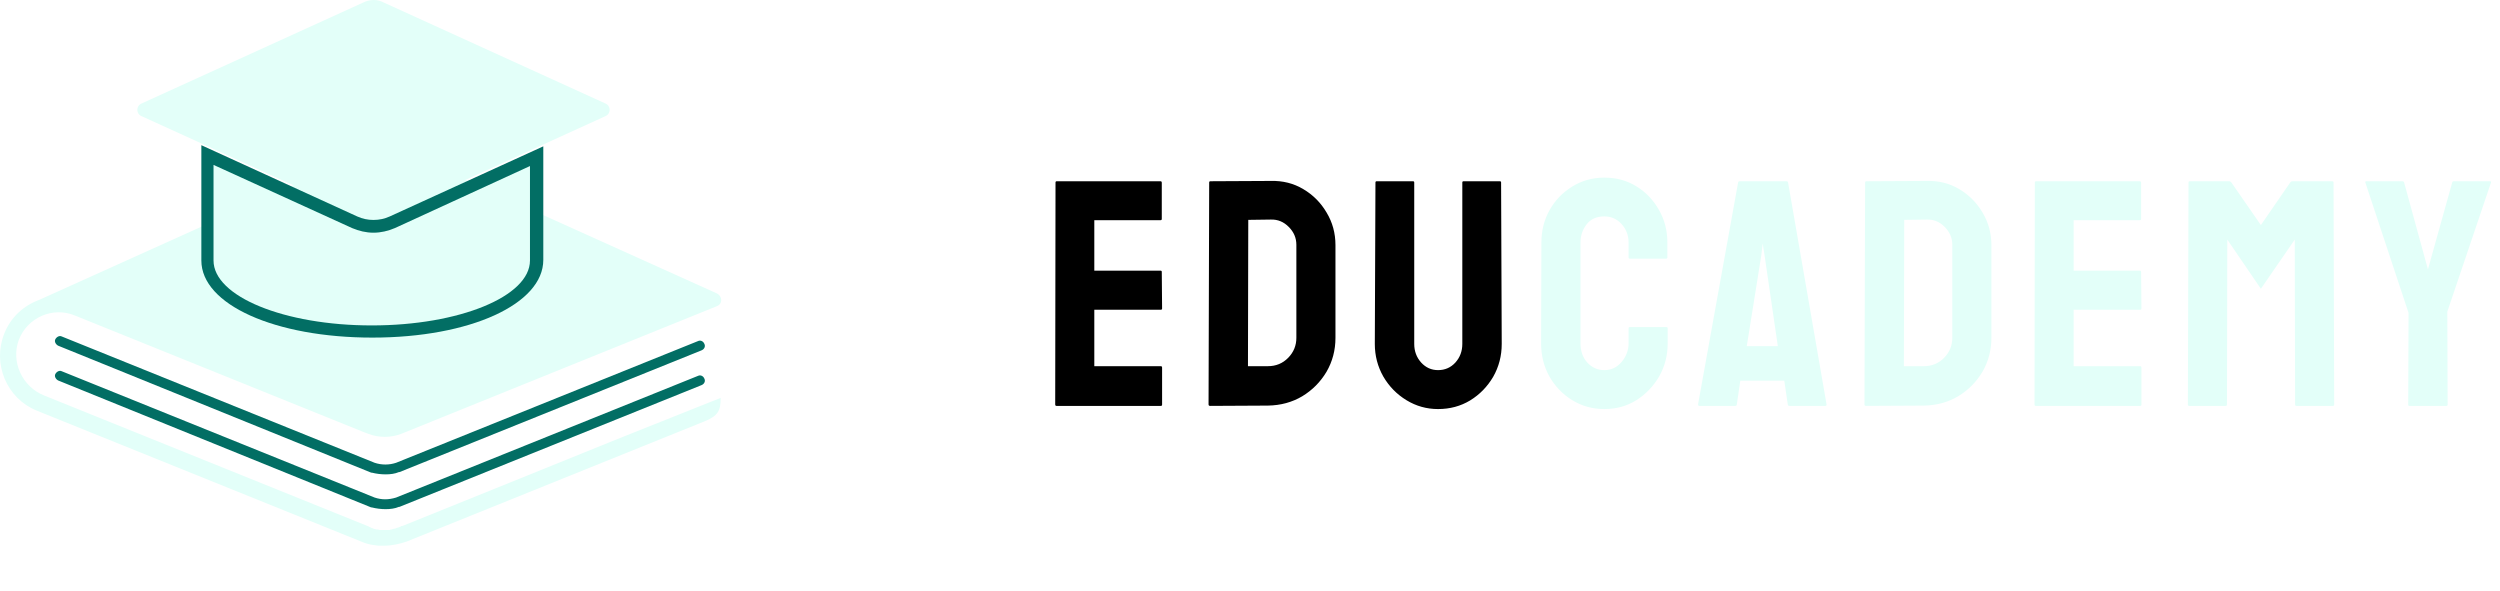
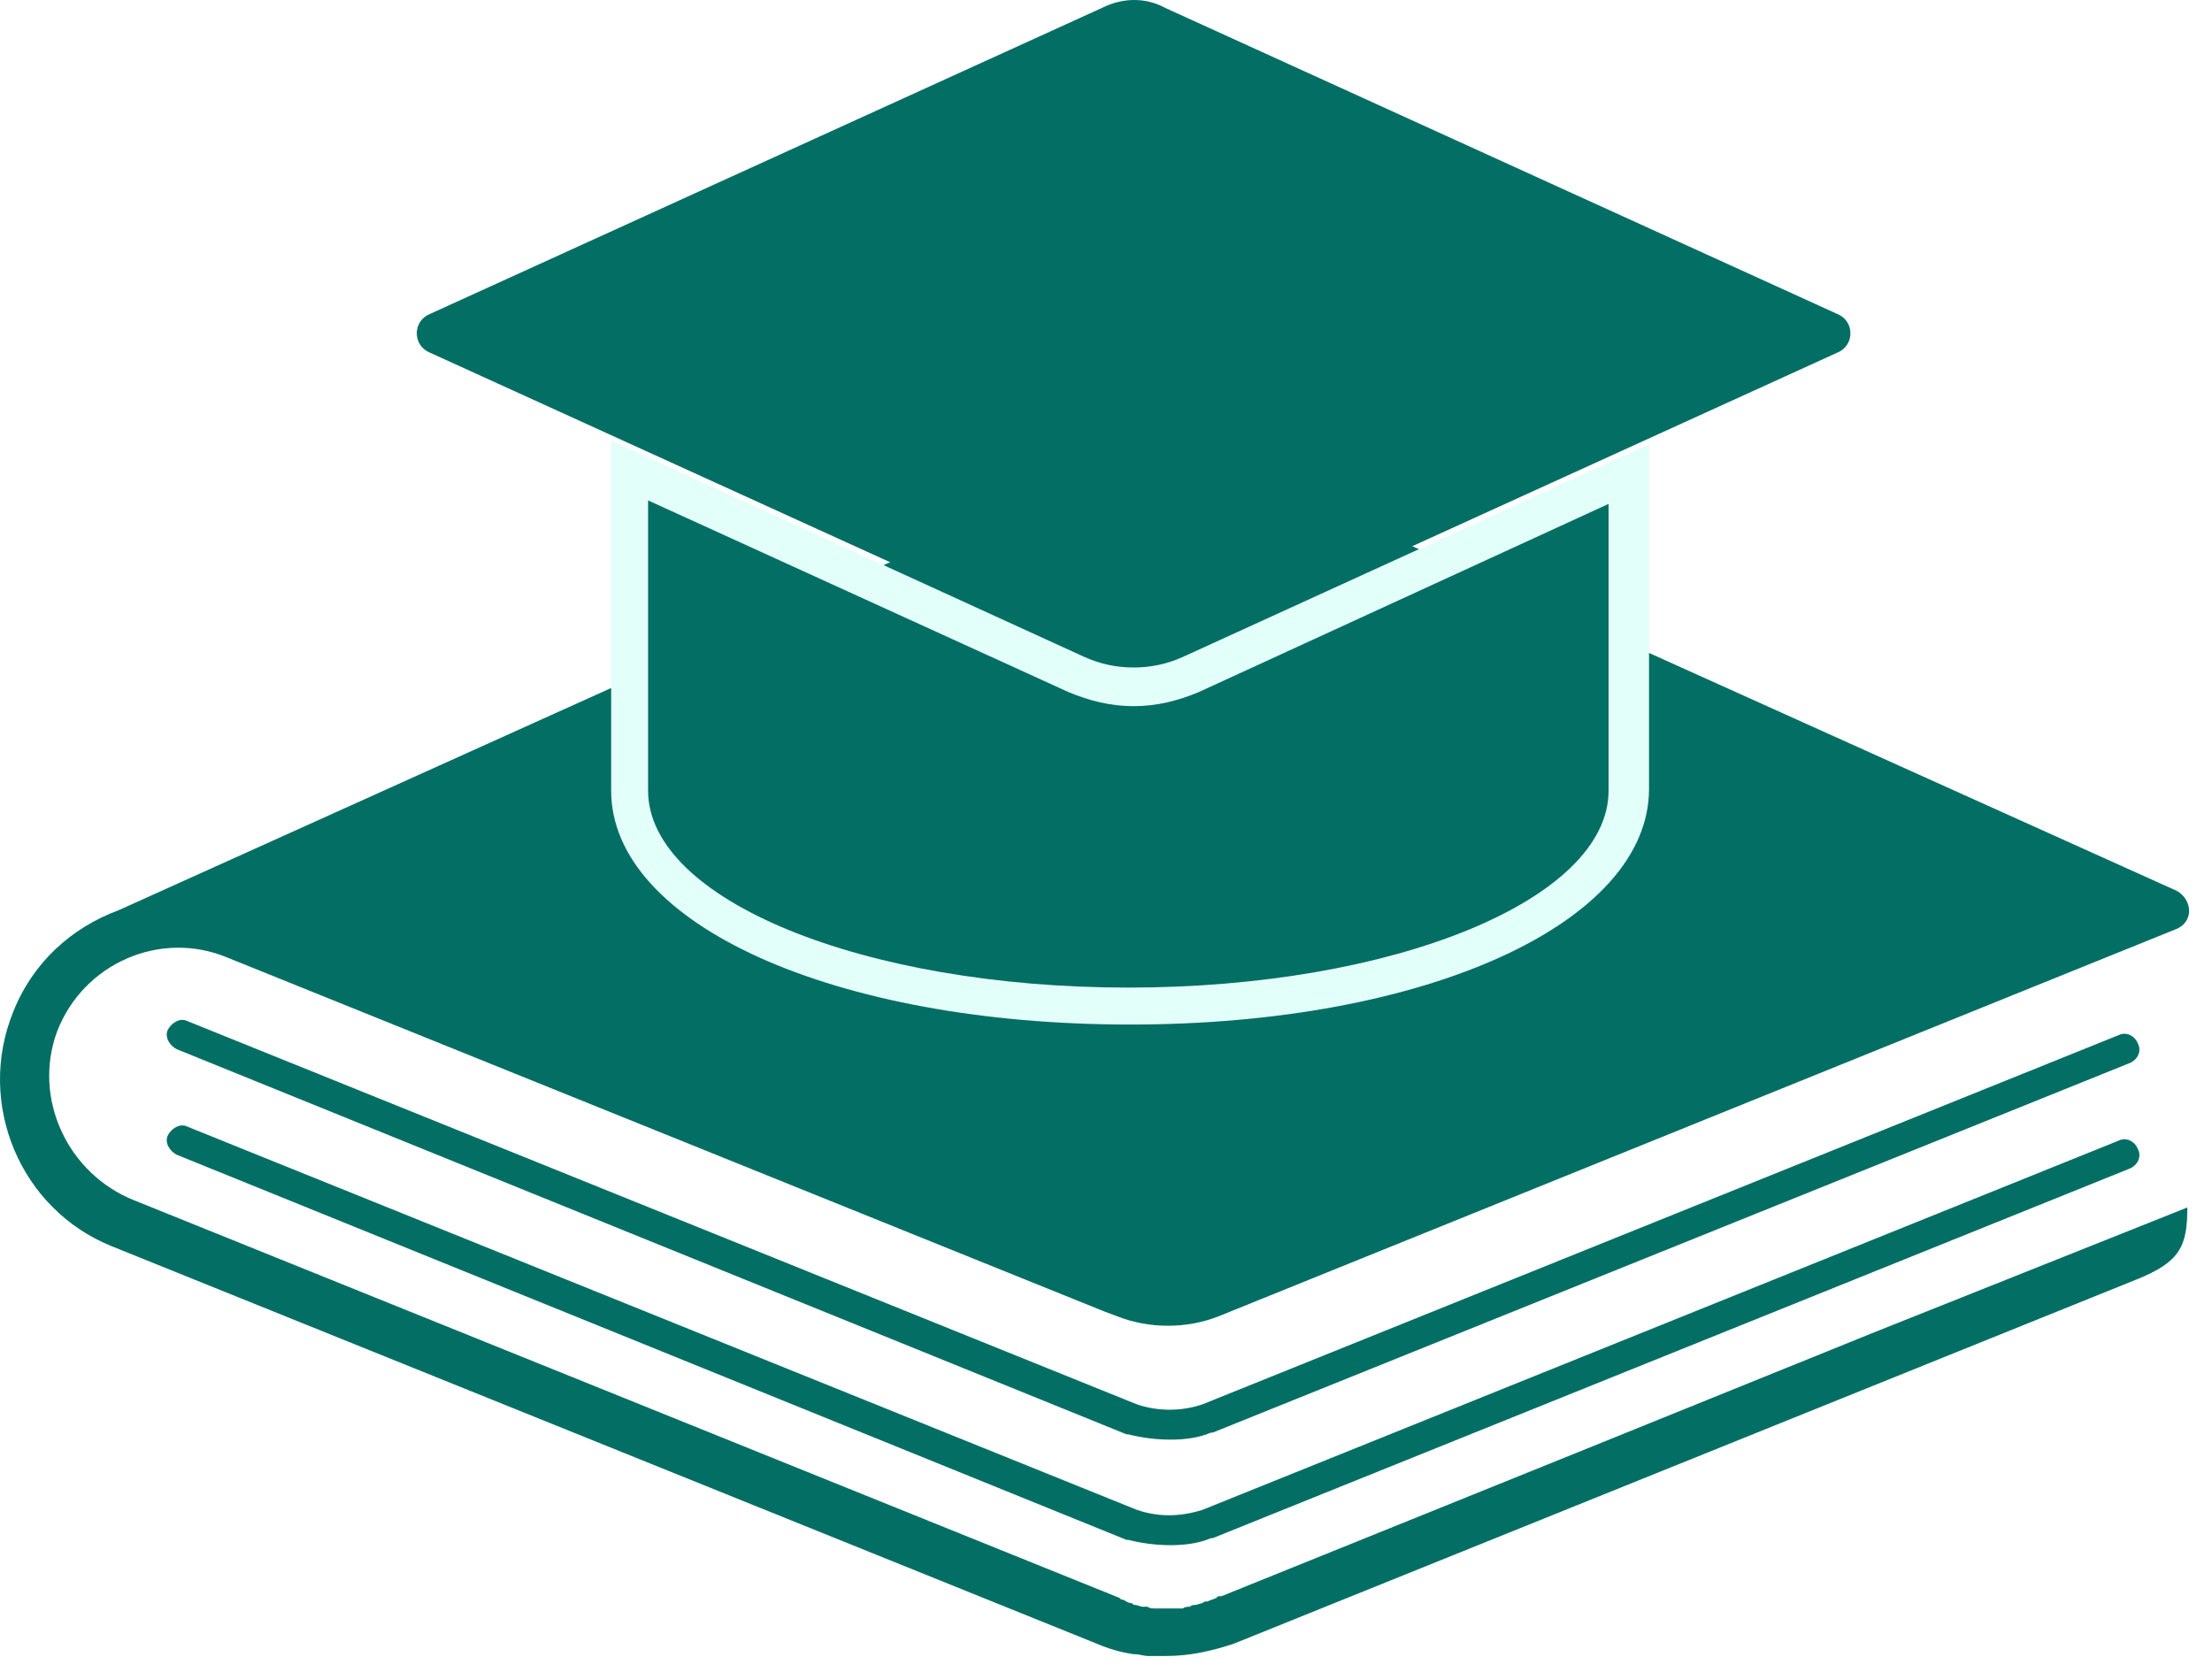
- <svg xmlns="http://www.w3.org/2000/svg" width="271" height="64" viewBox="0 0 271 64" fill="none">
-   <path d="M66.936 47.59L56.382 51.862L43.628 57.014H43.565C43.502 57.014 43.502 57.014 43.44 57.077C43.314 57.14 43.251 57.14 43.125 57.202C43.063 57.202 43 57.202 42.937 57.265C42.874 57.265 42.748 57.328 42.686 57.328C42.623 57.328 42.56 57.328 42.497 57.391C42.434 57.391 42.309 57.391 42.246 57.454C42.183 57.454 42.12 57.454 41.995 57.454C41.932 57.454 41.869 57.454 41.743 57.454C41.618 57.454 41.492 57.454 41.366 57.454H41.303C41.178 57.454 41.052 57.454 40.989 57.391C40.926 57.391 40.926 57.391 40.864 57.391C40.864 57.391 40.864 57.391 40.801 57.391C40.738 57.391 40.612 57.328 40.55 57.328C40.487 57.328 40.487 57.328 40.424 57.265C40.298 57.265 40.235 57.202 40.11 57.14C40.047 57.14 40.047 57.14 39.984 57.077L4.802 42.878C2.415 41.936 1.158 39.234 2.038 36.847C2.98 34.397 5.744 33.203 8.132 34.208L39.419 46.836L39.921 47.025C41.052 47.465 42.371 47.465 43.502 47.025L71.774 35.59L77.679 33.203C78.37 32.952 78.308 32.135 77.742 31.821L45.136 17.12C43 16.177 40.487 16.177 38.351 17.12L4.237 32.512C2.54 33.14 1.158 34.397 0.467 36.156C-0.852 39.423 0.718 43.192 3.985 44.512L39.167 58.71C39.607 58.899 40.047 59.024 40.487 59.087H40.55C40.675 59.087 40.864 59.15 40.989 59.15C41.052 59.15 41.052 59.15 41.115 59.15C41.303 59.15 41.492 59.15 41.68 59.15C42.497 59.15 43.314 58.962 44.068 58.71L76.297 45.705C77.868 45.077 78.119 44.512 78.119 43.13L66.936 47.59ZM4.865 32.261C4.865 32.261 4.802 32.261 4.865 32.261C4.802 32.261 4.865 32.261 4.865 32.261ZM5.933 32.072C5.87 32.072 5.87 32.072 5.807 32.072C5.87 32.072 5.933 32.072 5.933 32.072ZM5.43 32.135H5.367C5.367 32.135 5.367 32.135 5.43 32.135Z" fill="#E3FFF9" />
-   <path d="M41.806 55.192C41.303 55.192 40.8 55.129 40.298 55.004H40.235L6.309 41.245C6.058 41.119 5.869 40.805 5.995 40.554C6.121 40.302 6.435 40.114 6.686 40.24L40.612 53.935C41.366 54.187 42.12 54.187 42.936 53.935L75.668 40.742C75.92 40.617 76.234 40.742 76.359 41.056C76.485 41.308 76.359 41.622 76.045 41.747L43.313 54.941H43.251C42.811 55.129 42.308 55.192 41.806 55.192Z" fill="#026E64" />
-   <path d="M41.806 51.422C41.303 51.422 40.8 51.36 40.298 51.234H40.235L6.309 37.475C6.058 37.35 5.869 37.035 5.995 36.784C6.121 36.533 6.435 36.344 6.686 36.47L40.612 50.166C41.366 50.417 42.182 50.417 42.936 50.166L75.668 36.973C75.92 36.847 76.234 36.973 76.359 37.287C76.485 37.538 76.359 37.852 76.045 37.978L43.313 51.171H43.251C42.811 51.36 42.308 51.422 41.806 51.422Z" fill="#026E64" />
-   <path d="M39.355 0.283L15.356 11.214C14.728 11.466 14.728 12.345 15.356 12.597L39.355 23.528C40.109 23.842 40.926 23.842 41.617 23.528L65.616 12.597C66.244 12.345 66.244 11.466 65.616 11.214L41.617 0.283C40.926 -0.094 40.109 -0.094 39.355 0.283Z" fill="#E3FFF9" />
-   <path d="M40.361 36.596C29.806 36.596 21.827 33.015 21.827 28.24V15.738L38.727 23.465C39.293 23.717 39.858 23.842 40.486 23.842C41.114 23.842 41.68 23.717 42.245 23.465L58.894 15.863V28.177C58.894 32.952 50.978 36.596 40.361 36.596Z" fill="#026E64" />
-   <path d="M42.811 24.722C42.057 25.036 41.303 25.224 40.486 25.224C39.669 25.224 38.916 25.036 38.162 24.722L23.146 17.874V28.24C23.146 32.135 30.811 35.276 40.298 35.276C49.784 35.276 57.449 32.135 57.449 28.24V17.999L42.811 24.722Z" fill="#E3FFF9" />
-   <path d="M125.834 44H114.521C114.43 44 114.384 43.943 114.384 43.829L114.418 19.784C114.418 19.692 114.464 19.647 114.555 19.647H125.8C125.891 19.647 125.937 19.704 125.937 19.818V23.731C125.937 23.823 125.891 23.868 125.8 23.868H118.623V29.337H125.8C125.891 29.337 125.937 29.383 125.937 29.474L125.971 33.438C125.971 33.53 125.926 33.575 125.834 33.575H118.623V39.693H125.834C125.926 39.693 125.971 39.75 125.971 39.864V43.863C125.971 43.954 125.926 44 125.834 44ZM137.449 43.966L131.177 44C131.064 44 131.007 43.943 131.007 43.829L131.075 19.784C131.075 19.692 131.12 19.647 131.212 19.647L137.757 19.613C139.056 19.579 140.229 19.875 141.278 20.502C142.337 21.128 143.18 21.977 143.807 23.048C144.445 24.107 144.764 25.281 144.764 26.568V36.617C144.764 37.962 144.439 39.192 143.79 40.309C143.129 41.414 142.252 42.297 141.158 42.958C140.064 43.607 138.828 43.943 137.449 43.966ZM137.757 23.8L135.313 23.834L135.279 39.693H137.449C138.315 39.693 139.044 39.391 139.637 38.788C140.229 38.184 140.526 37.46 140.526 36.617V26.534C140.526 25.794 140.252 25.15 139.705 24.603C139.158 24.045 138.509 23.777 137.757 23.8ZM155.883 44.342C154.653 44.342 153.513 44.023 152.465 43.385C151.417 42.747 150.58 41.892 149.953 40.821C149.338 39.739 149.03 38.56 149.03 37.284L149.099 19.784C149.099 19.692 149.144 19.647 149.235 19.647H153.166C153.257 19.647 153.303 19.692 153.303 19.784V37.284C153.303 38.07 153.553 38.742 154.055 39.3C154.556 39.847 155.165 40.121 155.883 40.121C156.635 40.121 157.262 39.847 157.763 39.3C158.264 38.742 158.515 38.07 158.515 37.284V19.784C158.515 19.692 158.561 19.647 158.652 19.647H162.582C162.674 19.647 162.719 19.692 162.719 19.784L162.787 37.284C162.787 38.571 162.48 39.756 161.865 40.838C161.238 41.909 160.406 42.764 159.37 43.402C158.333 44.029 157.171 44.342 155.883 44.342Z" fill="black" />
-   <path d="M173.907 44.342C172.642 44.342 171.486 44.023 170.438 43.385C169.401 42.747 168.575 41.892 167.96 40.821C167.356 39.739 167.054 38.537 167.054 37.215L167.088 26.295C167.088 24.996 167.384 23.823 167.977 22.774C168.569 21.715 169.384 20.866 170.421 20.228C171.469 19.579 172.631 19.254 173.907 19.254C175.206 19.254 176.362 19.567 177.376 20.194C178.401 20.82 179.216 21.669 179.82 22.74C180.435 23.8 180.743 24.985 180.743 26.295V27.901C180.743 27.992 180.697 28.038 180.606 28.038H176.675C176.584 28.038 176.539 27.992 176.539 27.901V26.295C176.539 25.52 176.288 24.854 175.787 24.295C175.285 23.737 174.659 23.458 173.907 23.458C173.075 23.458 172.437 23.743 171.993 24.312C171.548 24.882 171.326 25.543 171.326 26.295V37.215C171.326 38.07 171.577 38.77 172.078 39.317C172.58 39.853 173.189 40.121 173.907 40.121C174.659 40.121 175.285 39.824 175.787 39.232C176.288 38.628 176.539 37.956 176.539 37.215V35.592C176.539 35.501 176.584 35.455 176.675 35.455H180.64C180.731 35.455 180.777 35.501 180.777 35.592V37.215C180.777 38.526 180.469 39.722 179.854 40.804C179.227 41.875 178.401 42.735 177.376 43.385C176.351 44.023 175.194 44.342 173.907 44.342ZM184.069 43.829L188.41 19.784C188.433 19.692 188.49 19.647 188.581 19.647H193.657C193.748 19.647 193.805 19.692 193.827 19.784L197.997 43.829C198.009 43.943 197.963 44 197.861 44H193.981C193.867 44 193.805 43.943 193.793 43.829L193.417 41.266H188.649L188.273 43.829C188.262 43.943 188.205 44 188.102 44H184.206C184.115 44 184.069 43.943 184.069 43.829ZM190.922 27.696L189.35 37.523H192.717L191.281 27.696L191.076 26.398L190.922 27.696ZM208.553 43.966L202.281 44C202.167 44 202.11 43.943 202.11 43.829L202.178 19.784C202.178 19.692 202.224 19.647 202.315 19.647L208.86 19.613C210.159 19.579 211.333 19.875 212.381 20.502C213.44 21.128 214.284 21.977 214.91 23.048C215.548 24.107 215.867 25.281 215.867 26.568V36.617C215.867 37.962 215.542 39.192 214.893 40.309C214.232 41.414 213.355 42.297 212.261 42.958C211.167 43.607 209.931 43.943 208.553 43.966ZM208.86 23.8L206.417 23.834L206.382 39.693H208.553C209.419 39.693 210.148 39.391 210.74 38.788C211.333 38.184 211.629 37.46 211.629 36.617V26.534C211.629 25.794 211.355 25.15 210.809 24.603C210.262 24.045 209.612 23.777 208.86 23.8ZM231.994 44H220.68C220.589 44 220.544 43.943 220.544 43.829L220.578 19.784C220.578 19.692 220.623 19.647 220.715 19.647H231.96C232.051 19.647 232.096 19.704 232.096 19.818V23.731C232.096 23.823 232.051 23.868 231.96 23.868H224.782V29.337H231.96C232.051 29.337 232.096 29.383 232.096 29.474L232.131 33.438C232.131 33.53 232.085 33.575 231.994 33.575H224.782V39.693H231.994C232.085 39.693 232.131 39.75 232.131 39.864V43.863C232.131 43.954 232.085 44 231.994 44ZM241.267 44H237.303C237.211 44 237.166 43.943 237.166 43.829L237.234 19.784C237.234 19.692 237.28 19.647 237.371 19.647H241.643C241.735 19.647 241.814 19.692 241.883 19.784L245.079 24.398L248.257 19.784C248.326 19.692 248.411 19.647 248.514 19.647H252.803C252.906 19.647 252.957 19.692 252.957 19.784L253.025 43.829C253.025 43.943 252.98 44 252.889 44H248.924C248.833 44 248.787 43.943 248.787 43.829L248.753 25.97L245.079 31.302L241.438 25.97L241.404 43.829C241.404 43.943 241.359 44 241.267 44ZM265.187 44H261.171C261.091 44 261.051 43.954 261.051 43.863L261.086 33.917L256.403 19.784C256.38 19.692 256.414 19.647 256.505 19.647H260.402C260.516 19.647 260.584 19.692 260.607 19.784L263.188 29.2L265.819 19.784C265.842 19.692 265.899 19.647 265.99 19.647H269.921C270.012 19.647 270.046 19.692 270.024 19.784L265.29 33.78L265.324 43.863C265.324 43.954 265.278 44 265.187 44Z" fill="#E3FFF9" />
+ <svg xmlns="http://www.w3.org/2000/svg" width="79" height="60" viewBox="0 0 79 60" fill="none">
+   <path d="M66.936 47.59L56.382 51.862L43.628 57.014H43.565C43.502 57.014 43.502 57.014 43.44 57.077C43.314 57.14 43.251 57.14 43.125 57.202C43.063 57.202 43 57.202 42.937 57.265C42.874 57.265 42.748 57.328 42.686 57.328C42.623 57.328 42.56 57.328 42.497 57.391C42.434 57.391 42.309 57.391 42.246 57.454C42.183 57.454 42.12 57.454 41.995 57.454C41.932 57.454 41.869 57.454 41.743 57.454C41.618 57.454 41.492 57.454 41.366 57.454H41.303C41.178 57.454 41.052 57.454 40.989 57.391C40.926 57.391 40.926 57.391 40.864 57.391C40.864 57.391 40.864 57.391 40.801 57.391C40.738 57.391 40.612 57.328 40.55 57.328C40.487 57.328 40.487 57.328 40.424 57.265C40.298 57.265 40.235 57.202 40.11 57.14C40.047 57.14 40.047 57.14 39.984 57.077L4.802 42.878C2.415 41.936 1.158 39.234 2.038 36.847C2.98 34.397 5.744 33.203 8.132 34.208L39.419 46.836L39.921 47.025C41.052 47.465 42.371 47.465 43.502 47.025L71.774 35.59L77.679 33.203C78.37 32.952 78.308 32.135 77.742 31.821L45.136 17.12C43 16.177 40.487 16.177 38.351 17.12L4.237 32.512C2.54 33.14 1.158 34.397 0.467 36.156C-0.852 39.423 0.718 43.192 3.985 44.512L39.167 58.71C39.607 58.899 40.047 59.024 40.487 59.087H40.55C40.675 59.087 40.864 59.15 40.989 59.15C41.052 59.15 41.052 59.15 41.115 59.15C41.303 59.15 41.492 59.15 41.68 59.15C42.497 59.15 43.314 58.962 44.068 58.71L76.297 45.705C77.868 45.077 78.119 44.512 78.119 43.13L66.936 47.59ZM4.865 32.261C4.865 32.261 4.802 32.261 4.865 32.261C4.802 32.261 4.865 32.261 4.865 32.261ZM5.933 32.072C5.87 32.072 5.87 32.072 5.807 32.072C5.87 32.072 5.933 32.072 5.933 32.072ZM5.43 32.135H5.367C5.367 32.135 5.367 32.135 5.43 32.135Z" fill="#026E64" />
+   <path id="layer" d="M41.806 55.192C41.303 55.192 40.8 55.129 40.298 55.004H40.235L6.309 41.245C6.058 41.119 5.869 40.805 5.995 40.554C6.121 40.302 6.435 40.114 6.686 40.24L40.612 53.935C41.366 54.187 42.12 54.187 42.936 53.935L75.668 40.742C75.92 40.617 76.234 40.742 76.359 41.056C76.485 41.308 76.359 41.622 76.045 41.747L43.313 54.941H43.251C42.811 55.129 42.308 55.192 41.806 55.192Z" fill="#026E64" />
+   <path id="layer" d="M41.806 51.422C41.303 51.422 40.8 51.36 40.298 51.234H40.235L6.309 37.475C6.058 37.35 5.869 37.035 5.995 36.784C6.121 36.533 6.435 36.344 6.686 36.47L40.612 50.166C41.366 50.417 42.182 50.417 42.936 50.166L75.668 36.973C75.92 36.847 76.234 36.973 76.359 37.287C76.485 37.538 76.359 37.852 76.045 37.978L43.313 51.171H43.251C42.811 51.36 42.308 51.422 41.806 51.422Z" fill="#026E64" />
+   <path id="layer" d="M39.355 0.283L15.356 11.214C14.728 11.466 14.728 12.345 15.356 12.597L39.355 23.528C40.109 23.842 40.926 23.842 41.617 23.528L65.616 12.597C66.244 12.345 66.244 11.466 65.616 11.214L41.617 0.283C40.926 -0.094 40.109 -0.094 39.355 0.283Z" fill="#026E64" />
+   <path d="M40.361 36.596C29.806 36.596 21.827 33.015 21.827 28.24V15.738L38.727 23.465C39.293 23.717 39.858 23.842 40.486 23.842C41.114 23.842 41.68 23.717 42.245 23.465L58.894 15.863V28.177C58.894 32.952 50.978 36.596 40.361 36.596Z" fill="#E3FFF9" />
+   <path id="layer" d="M42.811 24.722C42.057 25.036 41.303 25.224 40.486 25.224C39.669 25.224 38.916 25.036 38.162 24.722L23.146 17.874V28.24C23.146 32.135 30.811 35.276 40.298 35.276C49.784 35.276 57.449 32.135 57.449 28.24V17.999L42.811 24.722Z" fill="#026E64" />
</svg>
